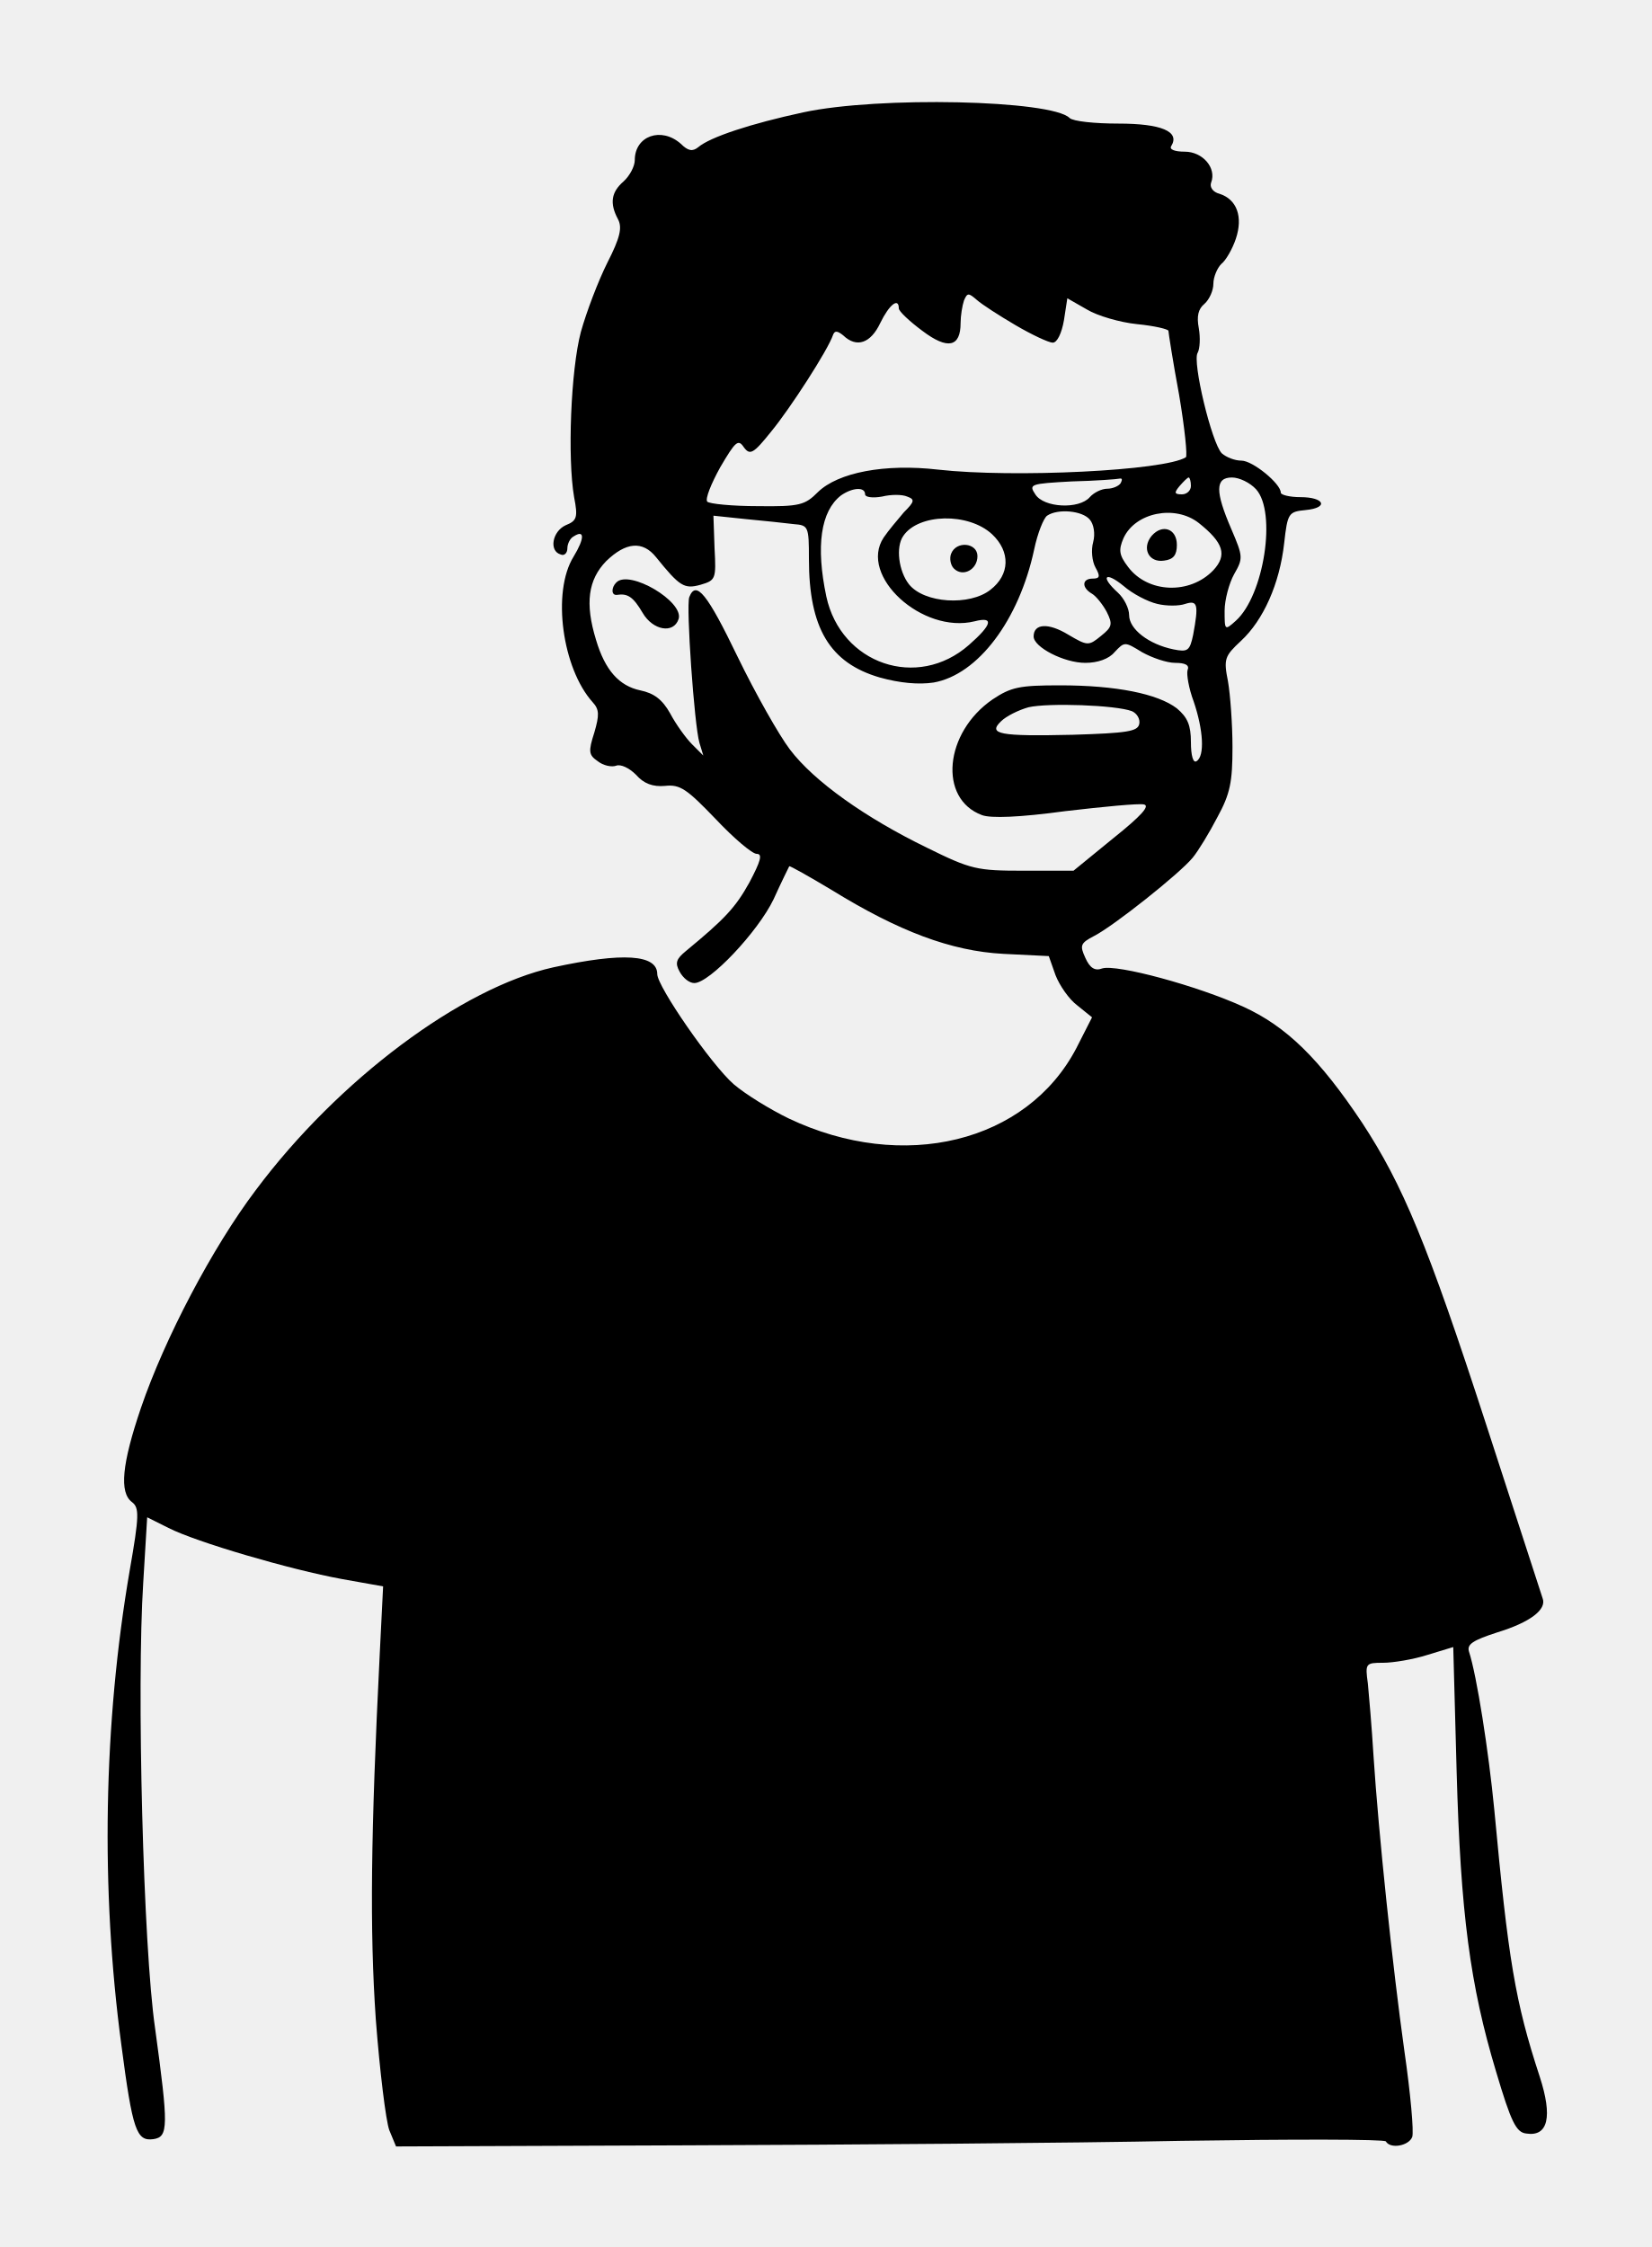
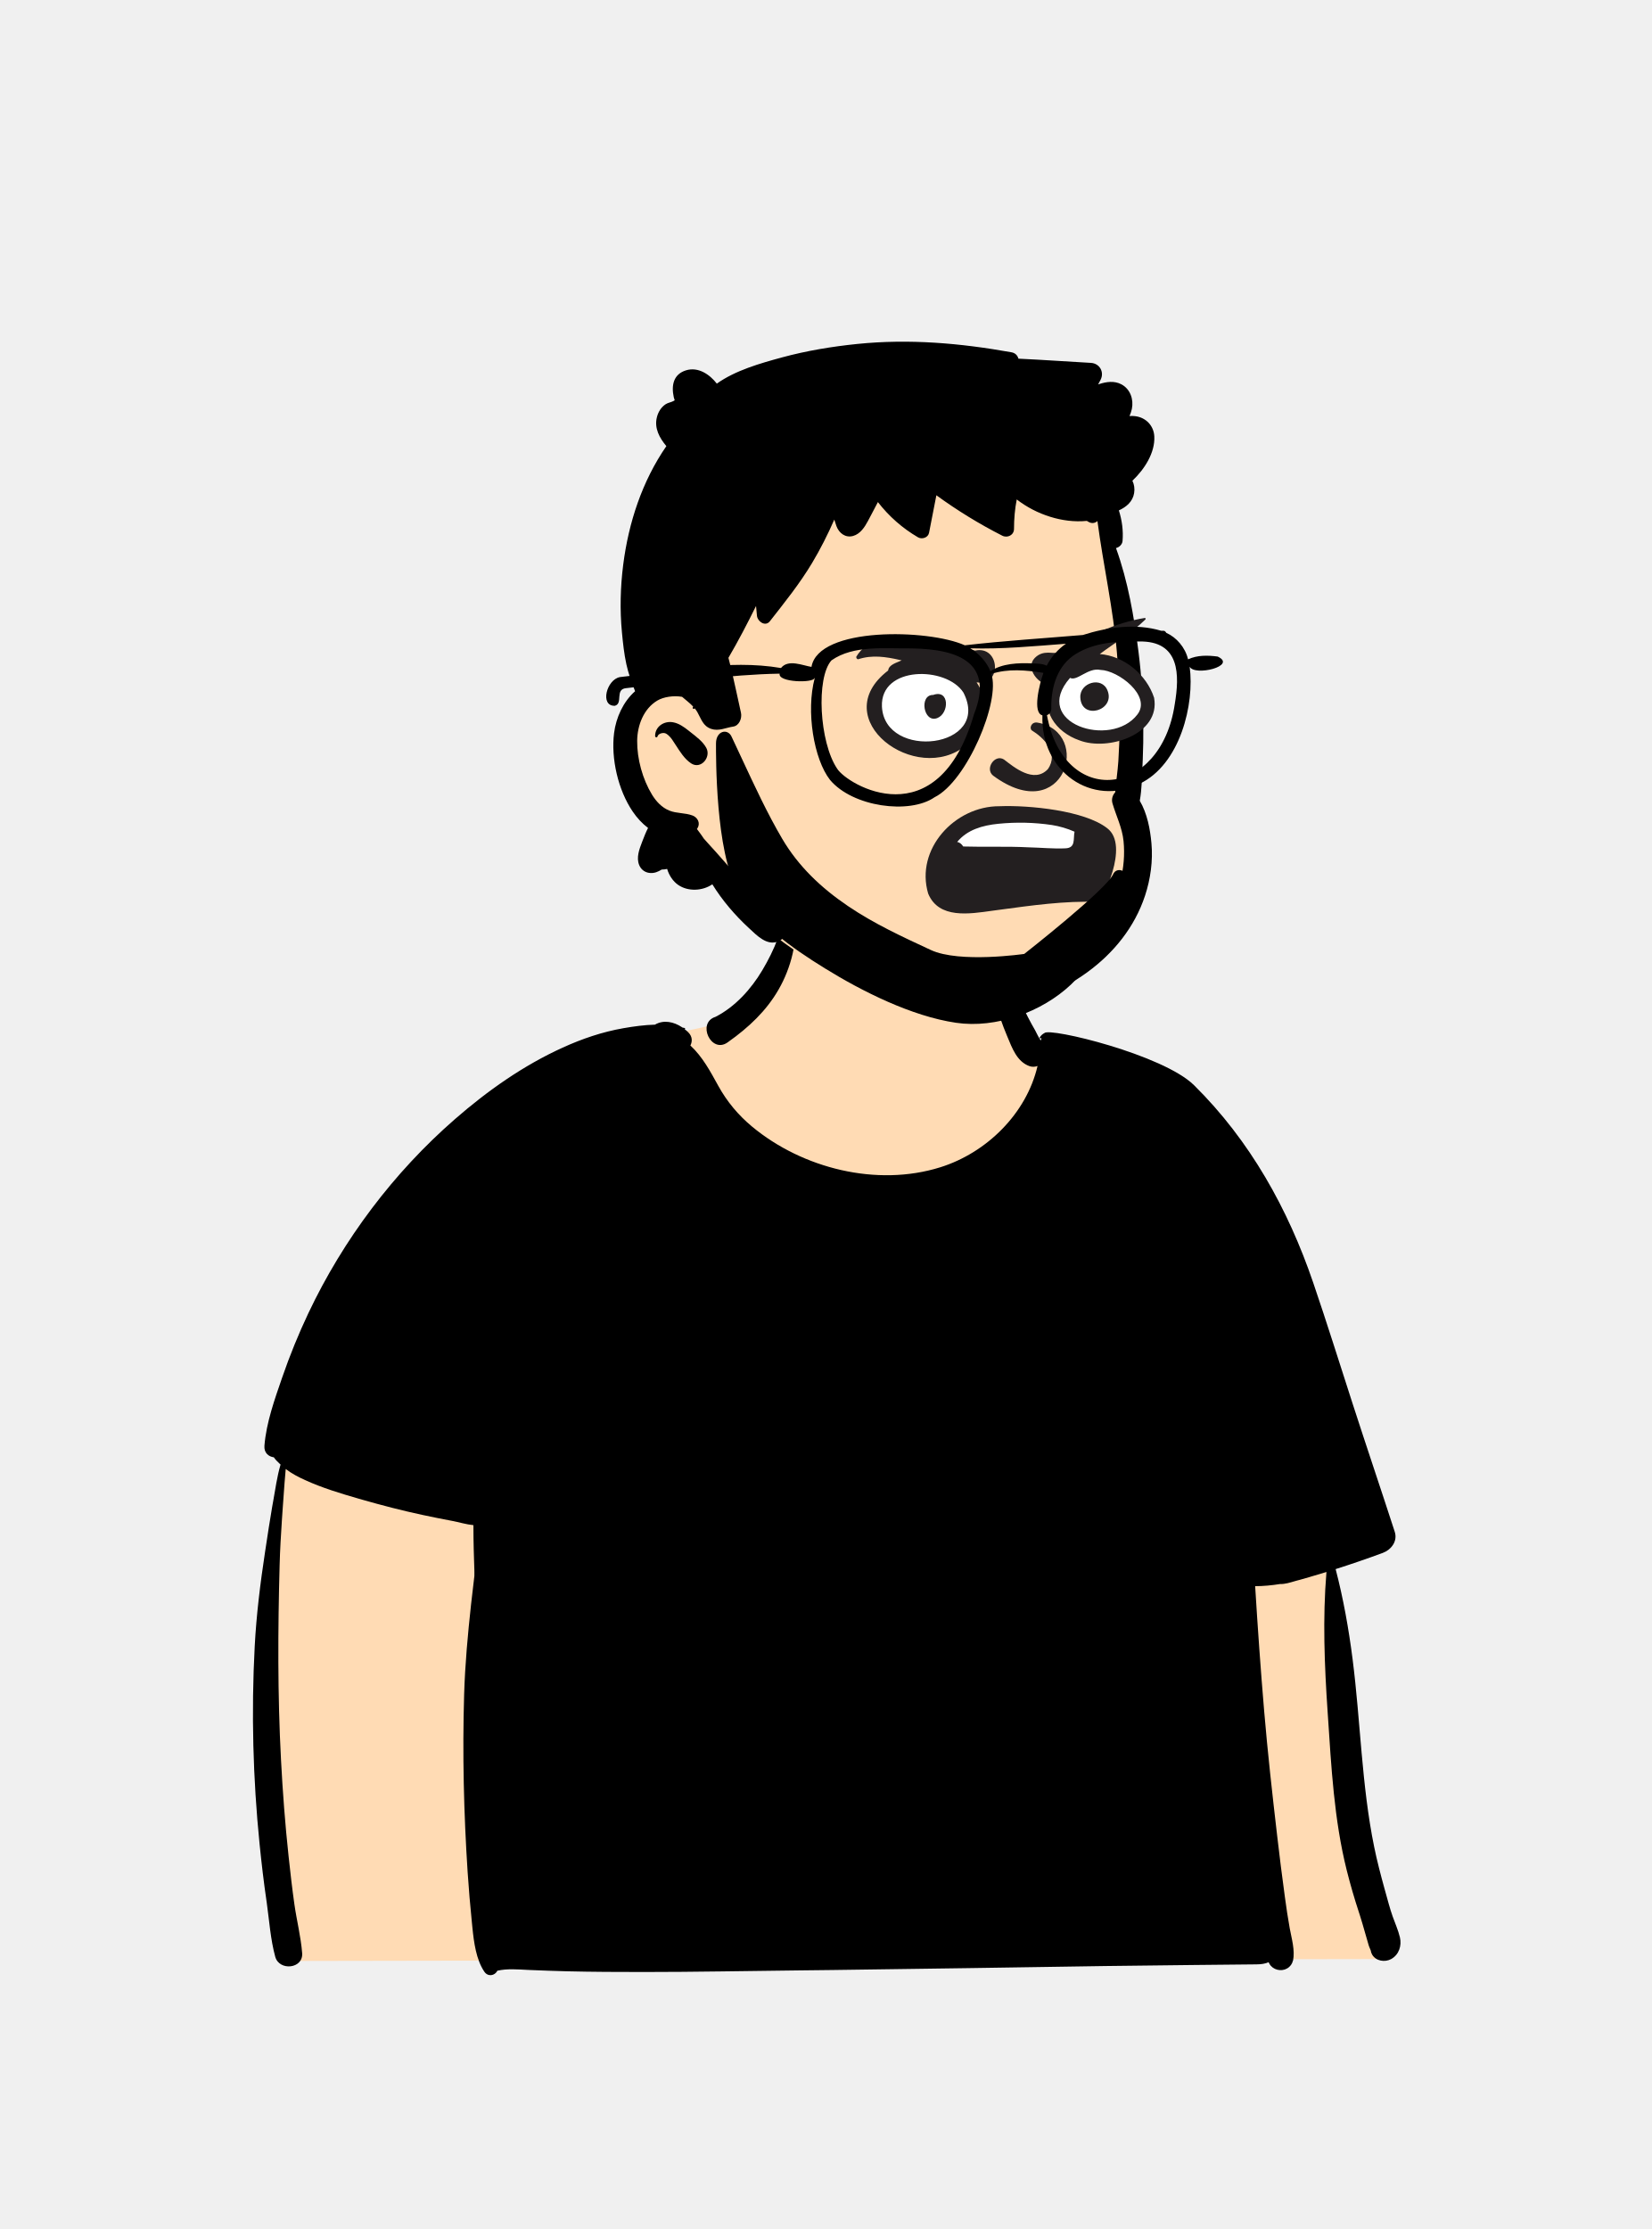
- <svg xmlns="http://www.w3.org/2000/svg" version="1.0" width="294pt" height="400pt" viewBox="0 0 294 400" preserveAspectRatio="xMidYMid meet">
-   <g transform="translate(0,400) scale(0.1,-0.1)" fill="#000000" stroke="none">
-     <path d="M1430 3800 c-93 -20 -166 -44 -187 -62 -10 -8 -18 -7 -31 6 -35 31 -82 14 -82 -29 0 -11 -9 -28 -20 -38 -22 -19 -25 -39 -10 -67 8 -15 4 -33 -19 -78 -16 -32 -37 -87 -47 -123 -18 -68 -24 -225 -12 -294 7 -36 5 -42 -15 -50 -24 -11 -30 -46 -9 -52 6 -3 12 2 12 11 0 8 5 18 11 21 20 13 20 -3 0 -36 -39 -63 -20 -199 34 -259 12 -13 12 -23 3 -54 -11 -34 -10 -40 6 -51 10 -8 25 -11 33 -8 8 3 23 -4 35 -16 14 -16 30 -22 52 -20 27 3 39 -6 90 -59 32 -34 65 -62 73 -62 11 0 7 -13 -13 -51 -25 -45 -44 -65 -113 -122 -17 -14 -20 -21 -11 -37 6 -11 17 -20 26 -20 27 0 113 91 141 149 14 31 27 57 28 59 1 1 35 -18 75 -42 120 -74 213 -109 306 -114 l81 -4 12 -34 c7 -18 24 -43 39 -54 l26 -21 -28 -55 c-88 -168 -308 -222 -512 -125 -33 16 -77 43 -98 61 -40 35 -136 174 -136 196 0 35 -61 39 -185 12 -163 -36 -383 -200 -530 -397 -77 -102 -162 -264 -204 -387 -34 -100 -39 -151 -16 -168 13 -10 13 -24 -4 -121 -47 -273 -52 -569 -15 -845 20 -153 27 -172 57 -168 27 4 27 22 3 198 -21 144 -33 609 -21 793 l7 116 38 -19 c49 -25 216 -74 309 -91 l73 -13 -6 -120 c-16 -321 -18 -492 -7 -651 7 -92 18 -181 24 -197 l12 -29 520 2 c286 1 681 4 878 8 198 3 361 3 364 -1 8 -14 41 -8 47 8 3 9 -3 77 -14 153 -21 150 -46 387 -55 526 -3 50 -8 107 -10 128 -5 36 -4 37 27 37 18 0 54 6 79 14 l46 14 6 -221 c7 -253 24 -381 70 -534 27 -91 36 -109 54 -111 39 -6 47 30 24 101 -44 134 -56 208 -81 476 -10 103 -31 238 -45 281 -4 13 7 20 50 34 59 18 89 41 81 61 -2 7 -48 147 -101 311 -104 320 -148 425 -220 535 -76 114 -135 172 -212 207 -81 37 -225 76 -251 68 -13 -5 -22 1 -30 19 -10 22 -9 26 16 39 35 18 152 111 175 139 10 12 30 45 44 72 23 42 27 63 27 125 0 41 -4 94 -8 117 -8 40 -6 45 23 72 40 37 69 102 77 174 6 54 8 56 38 59 42 4 34 23 -9 23 -19 0 -35 4 -35 8 0 16 -50 57 -70 57 -12 0 -27 6 -35 13 -18 18 -53 164 -43 179 4 7 5 27 2 44 -4 21 -1 34 10 43 9 8 16 24 16 36 0 12 7 28 14 35 8 6 20 27 26 45 13 39 2 70 -29 80 -12 3 -18 12 -15 20 10 26 -15 55 -47 55 -18 0 -28 4 -24 10 16 26 -18 40 -94 40 -42 0 -81 4 -87 10 -32 32 -340 39 -474 10z m378 -379 c29 -17 59 -31 66 -31 8 0 16 17 20 40 l6 39 35 -20 c18 -11 59 -23 89 -26 31 -3 56 -9 56 -12 0 -3 8 -55 19 -114 10 -59 15 -109 12 -111 -38 -24 -307 -37 -441 -22 -95 11 -178 -5 -214 -40 -23 -23 -32 -26 -107 -25 -45 0 -86 4 -90 8 -4 5 7 32 23 61 27 46 32 51 42 36 11 -15 17 -12 49 28 33 40 101 145 110 172 3 8 8 7 18 -1 24 -23 49 -14 66 22 16 33 33 46 33 26 0 -5 19 -23 42 -40 45 -34 68 -29 68 14 0 13 3 31 6 40 6 14 8 14 23 1 9 -8 40 -28 69 -45z m187 -281 c-3 -5 -14 -10 -24 -10 -10 0 -24 -7 -31 -15 -19 -22 -82 -19 -97 5 -12 18 -9 19 65 23 42 1 81 4 85 5 5 1 5 -2 2 -8z m125 -5 c0 -8 -7 -15 -16 -15 -14 0 -14 3 -4 15 7 8 14 15 16 15 2 0 4 -7 4 -15z m116 -6 c37 -41 14 -189 -36 -234 -20 -18 -20 -17 -20 18 0 19 8 49 17 65 16 28 16 31 -5 80 -29 67 -29 92 1 92 13 0 32 -9 43 -21z m-696 -9 c0 -5 13 -7 30 -4 16 4 36 4 45 0 14 -5 13 -9 -6 -28 -11 -13 -28 -33 -36 -45 -45 -68 69 -172 162 -149 35 9 31 -6 -10 -42 -92 -81 -228 -34 -254 86 -19 90 -10 152 26 180 20 14 43 16 43 2z m400 -45 c7 -8 10 -25 6 -40 -4 -14 -2 -34 4 -45 9 -16 8 -20 -5 -20 -19 0 -20 -16 -1 -27 7 -4 19 -19 26 -32 11 -22 10 -27 -10 -43 -22 -18 -24 -18 -58 2 -36 22 -62 20 -62 -3 0 -19 54 -47 92 -47 22 0 42 7 52 19 18 19 18 19 49 0 18 -10 44 -19 59 -19 18 0 26 -4 22 -13 -2 -7 2 -32 11 -56 17 -50 20 -97 5 -106 -6 -4 -10 10 -10 34 0 30 -6 44 -25 60 -34 26 -108 41 -208 41 -72 0 -87 -3 -120 -25 -86 -59 -97 -177 -19 -206 16 -6 67 -4 148 7 68 8 131 14 140 12 12 -2 -4 -20 -54 -60 l-71 -58 -88 0 c-84 0 -94 2 -173 41 -109 53 -201 118 -244 175 -19 25 -61 99 -93 165 -54 112 -74 137 -86 106 -6 -16 9 -228 18 -259 l7 -23 -20 20 c-11 11 -29 36 -39 55 -14 25 -29 36 -53 41 -38 8 -63 36 -79 90 -20 65 -14 107 18 140 35 34 65 37 89 7 42 -52 50 -57 79 -49 27 8 28 10 25 65 l-2 58 57 -6 c32 -3 70 -7 86 -9 26 -2 27 -4 27 -62 0 -123 37 -185 126 -211 36 -10 69 -13 96 -9 79 14 152 111 179 237 6 29 17 56 23 60 19 13 63 9 76 -7z m194 -6 c44 -35 51 -57 26 -84 -42 -44 -117 -41 -152 6 -16 21 -17 30 -8 51 21 46 92 60 134 27z m-368 -20 c33 -31 32 -72 -3 -99 -37 -29 -118 -24 -145 10 -18 23 -24 66 -10 86 27 40 116 42 158 3z m294 -124 c16 -4 39 -4 50 0 22 7 24 -1 14 -55 -6 -29 -10 -31 -35 -26 -44 9 -79 36 -79 61 0 12 -9 30 -20 40 -32 29 -23 39 10 12 16 -14 43 -28 60 -32z m-45 -191 c9 -4 15 -14 13 -23 -3 -13 -21 -16 -118 -19 -131 -3 -152 1 -128 24 9 9 31 20 49 25 35 8 155 4 184 -7z" />
-     <path d="M1097 2963 c-9 -9 -9 -23 1 -22 19 3 29 -3 46 -32 18 -31 55 -38 64 -11 10 31 -88 89 -111 65z" />
-     <path d="M2050 3046 c-18 -22 -5 -48 22 -44 17 2 23 10 23 28 0 29 -26 38 -45 16z" />
-     <path d="M1693 3014 c-3 -8 -1 -20 5 -26 16 -16 42 -2 42 22 0 24 -38 28 -47 4z" />
-   </g>
+ <svg xmlns="http://www.w3.org/2000/svg" width="512" height="691" viewBox="0 0 512 691" fill="none">
+   <path fill-rule="evenodd" clip-rule="evenodd" d="M87.887 446.192L410.804 471.83L411.142 474.025C416.553 509.269 419.286 533.18 419.342 545.757L419.343 546.142C419.343 558.613 423.17 578.447 430.826 605.643L431.3 607.318L87.436 607.917L83.38 526.055L87.887 446.192ZM279.062 270.533C292.192 271.181 305.425 276.81 306.447 280.408C308.723 288.421 312.384 322.722 324.422 327.991C336.46 333.261 362.16 328.457 369.508 341.042C376.856 353.627 400.987 404.928 400.987 416.881C400.987 424.85 322.347 427.617 165.067 425.18C167.075 360.992 175.446 327.251 190.18 323.956L191.495 323.665C212.802 319.01 225.537 318.86 232.805 311.356C240.222 303.699 241.568 290.556 244.645 280.408C246.34 274.816 262.95 269.737 279.062 270.533Z" fill="#FFDBB4" />
+   <path fill-rule="evenodd" clip-rule="evenodd" d="M307.856 290.593C307.906 290.555 307.956 290.544 308.01 290.571C309.033 291.062 309.245 292.045 309.596 293.068C310.11 294.564 310.705 296.025 311.255 297.508C312.35 300.483 313.396 303.453 314.617 306.378C315.87 309.389 317.168 312.346 318.655 315.254C319.372 316.66 320.143 318.039 320.927 319.41C321.468 320.361 321.973 321.668 322.685 322.56C322.739 322.276 322.815 322.006 322.905 321.754C322.811 321.799 322.721 321.848 322.635 321.902C322.455 322.015 322.238 321.79 322.347 321.614C322.734 320.974 323.239 320.541 323.816 320.248C325.411 318.477 360.579 326.93 370.193 336.425C387.605 353.622 399.358 374.883 407.088 397.502C411.356 409.983 415.286 422.586 419.347 435.135C423.638 448.405 428.118 461.617 432.418 474.878C433.36 477.794 431.304 480.445 428.708 481.405C423.872 483.19 419 484.871 414.087 486.426C416.472 495.581 418.139 504.929 419.338 514.305C421.813 533.638 422.124 553.363 426.023 572.492C426.918 576.883 428.05 581.211 429.247 585.528L429.524 586.524C430.236 589.057 430.886 591.613 431.76 594.092C432.512 596.224 433.486 598.374 434.013 600.574C434.631 603.161 433.72 605.988 431.3 607.317C429.357 608.386 426.576 607.944 425.405 605.938C425.166 605.528 425.022 605.082 424.963 604.631C424.787 604.257 424.625 603.874 424.481 603.481C424.424 603.33 424.375 603.174 424.327 603.017L424.188 602.548C423.845 601.431 423.53 600.304 423.214 599.177C422.7 597.369 422.183 595.567 421.612 593.775L421.321 592.88C419.906 588.571 418.64 584.225 417.535 579.826C413.584 564.051 412.745 547.719 411.66 531.553L411.604 530.717C410.622 516.23 410.036 501.774 411.239 487.319L411.074 487.372V487.372L410.91 487.422C409.347 487.9 407.778 488.369 406.205 488.824C406.155 488.842 406.11 488.86 406.06 488.874C405.054 489.185 404.019 489.482 402.967 489.757L402.333 489.919L401.887 490.041L401.417 490.175C399.927 490.607 398.407 491.104 396.862 491.055C394.302 491.466 391.696 491.713 389.136 491.722C389.925 504.618 390.836 517.505 391.922 530.379C393.013 543.32 394.459 556.211 395.96 569.103C396.699 575.472 397.493 581.827 398.367 588.174C398.809 591.392 399.268 594.593 399.854 597.784C400.458 601.047 401.526 604.536 400.882 607.836C400.868 607.831 400.855 607.827 400.841 607.827C400.625 608.782 400.048 609.639 399.043 610.229C397.2 611.306 394.622 610.675 393.562 608.791C393.472 608.634 393.387 608.471 393.305 608.304C392.22 608.769 391.029 608.949 389.569 608.963L369.765 609.161V609.161C360.765 609.251 351.764 609.346 342.759 609.476C314.487 609.893 286.215 610.374 257.942 610.716L247.34 610.838C231.44 611.004 215.53 611.334 199.629 611.329C191.674 611.329 183.728 611.302 175.773 611.108C171.92 611.013 168.075 610.865 164.226 610.707L163.547 610.676C160.474 610.524 157.211 610.24 154.207 610.928C153.378 612.542 151.259 612.875 150.151 611.225C147.617 607.451 146.925 602.184 146.457 597.57L146.293 595.909C145.774 590.739 145.319 585.569 144.981 580.389C143.782 562.039 143.345 543.671 143.895 525.285C144.174 515.914 145.035 506.597 146.054 497.28C146.374 494.373 146.707 491.47 147.068 488.572L147.074 487.541C147.075 487.212 147.072 486.897 147.063 486.602L146.973 483.805C146.899 481.474 146.829 479.142 146.8 476.809L146.788 475.41L146.775 472.804C144.548 472.593 142.173 471.853 140.253 471.497C137.139 470.916 134.033 470.289 130.937 469.627C124.735 468.292 118.601 466.715 112.508 464.97L111.212 464.598C105.589 462.978 99.889 461.25 94.57 458.827C92.487 457.876 90.41 456.803 88.584 455.396C88.476 456.875 88.309 458.349 88.21 459.814C88.012 462.712 87.778 465.601 87.584 468.5L87.398 471.257C87.094 475.852 86.82 480.442 86.696 485.051C86.146 505.155 86.051 525.344 87.115 545.434C87.642 555.49 88.395 565.546 89.481 575.562C90.013 580.489 90.576 585.429 91.271 590.338C91.987 595.381 93.281 600.394 93.677 605.474C94.056 610.373 86.565 611.086 85.335 606.605C83.862 601.233 83.486 595.437 82.71 589.913L82.622 589.301C81.761 583.432 81.071 577.541 80.476 571.64C78.422 551.289 77.889 530.834 78.966 510.406C79.478 500.622 80.693 490.876 82.162 481.196L82.333 480.08C83.002 475.744 83.629 471.409 84.386 467.093L84.677 465.475C85.357 461.766 85.88 457.731 86.984 454.022L86.656 453.719C86.043 453.147 85.377 452.486 84.893 451.772C83.225 451.547 81.806 450.348 81.982 448.171C82.554 441.018 85.168 433.742 87.498 426.99C89.837 420.202 92.551 413.54 95.624 407.049C106.437 384.237 122.009 363.525 141.051 346.932C151.151 338.129 162.22 330.322 174.453 324.765C180.483 322.02 186.721 319.896 193.256 318.752C196.492 318.184 199.76 317.742 203.05 317.647C205.719 316.071 208.888 316.734 211.473 318.462L211.613 318.558H211.618L212.28 318.688V318.688C212.442 318.72 212.438 318.977 212.28 319.013C212.271 319.013 212.258 319.018 212.249 319.022C212.672 319.356 213.073 319.712 213.447 320.095C214.682 321.357 214.678 322.88 214.042 324.111C217.824 327.618 220.213 332.121 222.714 336.66C225.396 341.519 228.907 345.72 233.179 349.263C248.841 362.253 271.877 368.001 291.5 361.866C305.932 357.358 318.259 345.157 321.666 330.467C320.859 330.755 319.985 330.8 319.156 330.503C315.261 329.114 313.776 324.858 312.287 321.299L312.215 321.127C310.759 317.679 309.538 314.176 308.573 310.561C307.6 306.91 307.027 303.056 306.788 299.288C306.696 297.798 306.737 296.308 306.814 294.818L306.882 293.586C306.935 292.47 306.918 291.329 307.856 290.593ZM244.492 280.546C244.546 280.411 244.758 280.339 244.839 280.501C248.287 287.614 246.025 297.359 242.766 304.143C239.354 311.238 234.216 316.62 228.127 321.276C227.289 321.916 226.428 322.547 225.554 323.164C220.474 326.752 215.949 317.079 221.813 315.231C227.924 312.126 232.891 306.59 236.343 300.776C238.209 297.634 239.863 294.361 241.13 290.927C242.392 287.501 243.149 283.936 244.492 280.546Z" fill="black" />
+   <path fill-rule="evenodd" clip-rule="evenodd" d="M276.521 115.059C302.058 115.059 328.472 134.897 337.833 147.556C345.703 158.2 349.941 206.329 349.941 238.855C349.941 245.658 353.687 258.481 352.593 264.988C348.588 288.832 331.136 308.83 296.596 308.83C262.055 308.83 237.291 295.108 211.618 258.268C199.161 258.268 193.124 248.694 193.036 233.585C192.949 218.477 205.06 212.98 205.06 212.98C205.06 212.98 200.742 153.355 211.618 137.831C222.493 122.308 250.984 115.059 276.521 115.059Z" fill="#FFDBB4" />
+   <path fill-rule="evenodd" clip-rule="evenodd" d="M265.774 106.628C281.898 104.992 297.698 106.366 313.587 109.211C314.802 109.431 315.49 110.23 315.746 111.189C323.23 111.532 330.723 112.082 338.197 112.493C340.91 112.641 342.448 115.327 341.211 117.753C340.964 118.235 340.707 118.703 340.446 119.172L340.774 119.064C343.022 118.341 345.451 117.985 347.642 119.132C350.431 120.592 351.524 123.815 350.908 126.781C350.75 127.538 350.485 128.264 350.184 128.972C350.795 128.931 351.412 128.945 352.023 129.026C355.28 129.459 357.699 131.96 357.87 135.291C358.122 140.321 354.888 145.424 351.079 149.025C351.632 150.166 351.843 151.509 351.614 152.871C351.155 155.562 349.177 157.173 346.884 158.224C347.84 161.267 348.292 164.449 348.025 167.7C347.936 168.785 346.989 169.682 345.989 169.902C349.716 180.185 351.602 191.226 352.959 201.984C353.926 209.638 354.403 217.337 354.461 225.049C354.489 228.531 354.432 232.016 354.286 235.499L354.227 236.804C354.047 240.569 354.038 244.521 353.364 248.245C355.666 252.171 356.593 257.044 356.984 261.442C357.47 266.888 356.701 272.504 354.987 277.683C348.519 297.255 329 309.605 309.395 312.815C291.248 315.785 270.249 311.787 259.644 295.267C259.478 295.005 259.833 294.789 260.04 294.961C267.627 301.145 276.428 303.903 285.991 305.246C302.523 307.564 321.107 303.633 334.375 293.212C340.743 288.208 345.335 280.924 347.355 273.085C348.385 269.079 348.74 264.9 348.335 260.776C347.921 256.593 346.073 253.023 344.908 249.07C344.517 247.735 344.931 246.496 345.745 245.613C345.974 242.403 346.514 239.166 346.72 235.967C346.95 232.329 347.09 228.691 347.139 225.049C347.233 217.494 346.919 209.926 346.284 202.404C345.124 188.628 342.043 175.187 340.235 161.529C339.566 162.131 338.606 162.378 337.6 161.852L337.496 161.795L336.948 161.48C336.916 161.48 336.88 161.485 336.848 161.489C333.093 161.854 329.198 161.331 325.6 160.208C321.835 159.037 318.341 157.234 315.22 154.831C314.626 157.847 314.379 160.894 314.374 163.968C314.37 165.888 312.342 166.885 310.731 166.064C303.594 162.431 296.776 158.244 290.304 153.538C289.548 157.419 288.792 161.299 288.032 165.185C287.74 166.682 285.837 167.286 284.618 166.574C279.77 163.747 275.583 160.047 272.174 155.647C271.493 156.951 270.811 158.256 270.124 159.557L269.089 161.507C268.068 163.422 266.701 165.541 264.465 166.154C262.1 166.803 260.125 165.266 259.329 163.12C259.086 162.454 258.861 161.768 258.655 161.078C256.639 165.69 254.364 170.198 251.791 174.498C247.932 180.947 243.299 186.695 238.681 192.59C237.278 194.38 234.876 192.672 234.683 190.932C234.57 189.909 234.476 188.881 234.394 187.857C231.703 193.301 228.895 198.693 225.835 203.929L226.273 205.65V205.65C227.536 210.733 228.584 215.853 229.724 220.963C230.092 222.612 229.217 224.97 227.295 225.25C224.999 225.586 222.826 226.762 220.474 225.953C217.909 225.07 217.402 222.848 216.191 220.742C215.95 220.323 215.668 219.937 215.366 219.571L215.289 219.671V219.671C215.1 219.92 214.651 219.649 214.763 219.365L214.895 219.037V219.037C213.855 217.931 212.61 217.008 211.465 216.015C208.745 215.555 205.685 216.058 203.811 217.166C199.543 219.689 197.582 224.891 197.542 229.674C197.493 235.272 199.224 241.565 202.147 246.352C203.434 248.457 205.197 250.359 207.526 251.292C209.838 252.22 212.343 251.932 214.696 252.806C216.252 253.388 217.21 255.119 216.27 256.687C216.207 256.796 216.135 256.894 216.067 256.999L216.767 257.929C217.248 258.574 217.749 259.264 218.217 259.982C219.414 261.362 220.673 262.691 221.892 264.048C224.144 266.549 226.331 269.119 228.548 271.656C230.639 274.05 232.852 276.299 235.132 278.512C237.287 280.609 239.976 282.371 241.955 284.607C243.88 286.789 244.402 290.597 241.235 291.86C237.732 293.26 234.631 289.978 232.272 287.79L232.173 287.699C227.85 283.712 223.946 279.156 220.846 274.139C217.775 276.234 213.333 276.434 210.275 274.34C208.666 273.238 207.432 271.386 206.832 269.371C206.266 269.498 205.701 269.572 205.149 269.564C204.865 269.729 204.581 269.889 204.293 270.039C202.012 271.228 199.211 270.697 198.167 268.168C197.217 265.872 198.196 263.264 199.052 261.052L199.229 260.595C199.714 259.333 200.25 257.959 200.915 256.665C199.062 255.268 197.479 253.532 196.139 251.558C191.637 244.909 189.388 235.186 190.382 227.254C190.98 222.467 193.224 217.508 196.898 214.28L196.764 213.929V213.929C195.734 211.31 194.798 208.682 194.191 205.915C193.481 202.679 193.134 199.325 192.82 196.03C192.154 189.07 192.334 181.953 193.22 175.021C194.884 161.971 199.103 149.161 206.591 138.302C204.468 135.755 202.786 132.758 203.663 129.31C204.063 127.727 204.976 126.227 206.353 125.32C207.112 124.821 208.017 124.744 208.777 124.329L209.005 124.203C209.339 124.008 209.084 124.029 208.885 123.121C208.098 119.497 208.75 115.995 212.73 114.791C216.477 113.66 220.021 116.062 222.238 118.925C228.04 114.8 235.686 112.641 242.409 110.807C250.055 108.728 257.898 107.431 265.774 106.628ZM203.106 228.195C203.078 225.243 205.871 223.422 208.62 223.905C210.465 224.226 212.005 225.33 213.45 226.471L214.155 227.03C215.916 228.415 217.937 229.908 218.986 231.869C220.524 234.763 217.273 238.657 214.237 236.629C212.155 235.23 210.82 232.989 209.454 230.907L209.312 230.692C208.692 229.759 208.147 228.768 207.297 228.019L207.113 227.858C206.834 227.619 206.534 227.402 206.173 227.298C205.476 227.098 204.186 227.379 203.879 228.209L203.852 228.294C203.739 228.714 203.11 228.623 203.106 228.195Z" fill="black" />
+   <path fill-rule="evenodd" clip-rule="evenodd" d="M287.549 231.685C295.764 231.685 302.423 225.833 302.423 218.614C302.423 211.394 295.764 205.542 287.549 205.542C279.335 205.542 272.676 211.394 272.676 218.614C272.676 225.833 279.335 231.685 287.549 231.685Z" fill="white" />
+   <path fill-rule="evenodd" clip-rule="evenodd" d="M341.408 228.53C348.751 228.53 354.704 223.485 354.704 217.261C354.704 211.038 348.751 205.993 341.408 205.993C334.065 205.993 328.113 211.038 328.113 217.261C328.113 223.485 334.065 228.53 341.408 228.53Z" fill="white" />
+   <path fill-rule="evenodd" clip-rule="evenodd" d="M293.282 262.614C295.414 256.828 307.898 251.838 316.494 251.838C325.089 251.838 338.865 256.828 338.865 256.828L334.924 267.747C334.924 267.747 298.834 266.217 296.76 266.217C294.686 266.217 291.15 268.401 293.282 262.614Z" fill="white" />
+   <path fill-rule="evenodd" clip-rule="evenodd" d="M309.843 249.933C319.107 249.566 336.26 251.264 343.257 256.743C350.452 262.169 341.426 279.639 340.416 279.601C330.076 279.213 319.826 280.695 309.605 282.071L307.547 282.348C300.65 283.298 291.035 284.968 287.758 277.01C283.69 263.24 296.013 249.869 309.843 249.933ZM326.168 255.768C320.68 254.943 315.112 254.816 309.524 255.374C304.551 255.871 299.873 257.227 296.76 261.002C297.508 261.128 298.171 261.68 298.625 262.415C305.292 262.618 312.18 262.325 318.925 262.678C322.696 262.761 326.565 263.163 330.329 262.987C333.573 262.835 332.682 260.121 333.137 257.829C330.988 256.865 328.415 256.111 326.168 255.768ZM265.48 203.565C272.136 192.575 292.239 199.428 302.312 201.688C310.043 200.005 310.821 212.866 302.776 211.527C307.153 217.871 305.468 226.168 299.55 230.998C284.123 243.857 255.8 222.85 275.353 207.859C275.576 205.975 278.066 205.44 279.537 204.724L279.011 204.601C274.712 203.606 270.36 202.945 266.091 204.368C265.658 204.394 265.398 203.944 265.48 203.565ZM319.916 226.442C323.32 228.511 328.506 233.335 324.844 238.465C320.534 242.987 314.329 237.802 311.272 235.457C308.436 233.639 305.251 238.314 307.881 240.436C329.977 256.796 338.943 226.983 321.638 224.009C319.732 223.682 319.025 225.802 319.916 226.442ZM354.913 191.57C355.158 191.543 355.262 191.885 355.107 192.04C350.91 196.184 345.667 199.222 340.971 202.758C348.546 203.35 355.454 209.132 357.803 216.303C359.891 227.705 343.419 232.948 334.626 229.504C327.371 227 322.111 219.958 326.067 212.481C321.929 212.521 317.742 207.105 320.793 203.989C323.496 201.228 326.641 202.9 327.863 202.247L329.173 201.549C337.336 197.211 345.8 193.04 354.913 191.57ZM298.704 214.721C293.458 206.474 272.873 206.328 273.426 219.045C274.257 235.854 307.537 232.041 298.704 214.721ZM341.179 207.678C337.309 206.85 333.917 211.292 331.747 210.147C319.476 224.156 344.446 232.205 352.624 221.498C357.099 215.715 346.663 207.805 341.179 207.678ZM289.312 215.435C294.391 213.584 294.349 221.115 290.59 222.603C286.29 224.294 284.864 215.333 289.312 215.435ZM334.932 216.245C334.664 211.625 341.624 209.52 343.374 214.088C345.843 220.285 335.296 223.387 334.932 216.245Z" fill="#231F20" />
+   <path fill-rule="evenodd" clip-rule="evenodd" d="M317.548 295.721C317.548 295.721 297.541 298.661 288.586 294.505C279.657 290.363 270.972 286.355 262.873 280.868C254.576 275.247 247.536 268.571 242.51 260.027C237.837 252.076 233.952 243.64 230.039 235.268C229.811 234.779 227.565 229.916 226.772 228.285C225.55 225.756 221.981 226.55 221.981 230.475C221.981 234.401 221.805 264.128 228.665 275.822C234.853 286.384 245.341 293.764 255.761 300.205C267.29 307.327 282.605 315.026 296.361 317.06C308.809 318.9 323.015 313.734 332.029 305.219C341.453 296.314 344.122 284.217 348.985 272.631C350.071 270.042 346.22 268.48 345.091 271.027C342.964 275.822 317.548 295.721 317.548 295.721Z" fill="black" />
+   <path fill-rule="evenodd" clip-rule="evenodd" d="M364.21 218.29C359.913 247.359 329.916 250.573 324.587 221.715C325.442 221.341 326.058 220.603 325.929 219.172C325.899 212.883 327.851 206.236 333.523 202.739C339.385 199.13 346.245 198.772 353.029 198.863C365.974 198.555 365.702 209.376 364.21 218.29M319.891 205.648C315.828 205.477 310.688 205.62 307.049 208.096C306.048 205.401 303.449 202.524 300.822 200.985C310.585 201.271 320.635 200.31 330.471 199.564C328.117 201.169 325.926 203.581 324.503 206.369C323.182 205.664 321.29 205.73 319.891 205.648M301.984 221.372C290.718 260.153 262.598 243.25 259.533 238.28C254.003 230.055 252.963 210.063 257.779 204.717C264.674 199.883 274.435 201.127 282.58 201.009C297.544 201.211 308.172 205.688 301.984 221.372M377.511 203.535C374.451 203.135 371.18 203.054 368.334 204.402C367.458 200.678 364.707 197.564 361.601 196.193C361.226 195.722 361.282 195.469 359.998 195.539C352.113 193.169 343.289 194.423 335.712 196.854C323.745 197.862 311.19 198.656 299.122 200.045C287.817 194.968 253.702 194.224 251.582 206.738C248.915 206.339 244.374 204.24 242.133 207.087C225.695 204.3 208.71 208.174 192.201 209.899C188.046 210.664 185.906 218.912 190.623 218.799C193.275 218.079 190.541 213.663 194.112 213.331C210.04 211.591 225.62 209.123 241.712 208.834C241.152 211.613 252.355 211.793 252.52 210.171C252.544 210.183 252.569 210.191 252.594 210.202C249.825 220.52 252.324 235.368 257.327 241.766C264.336 250.144 281.934 252.547 289.737 247.157C299.803 242.182 310.274 217.21 307.333 208.913C312.671 207.221 317.948 207.729 323.488 208.591C322.22 212.174 320.03 220.994 323.18 221.759C322.602 239.271 338.538 250.197 353.228 243.014C365.943 237.045 370.389 218.15 368.833 206.682C370.416 209.74 383.707 206.41 377.511 203.535" fill="black" />
</svg>
